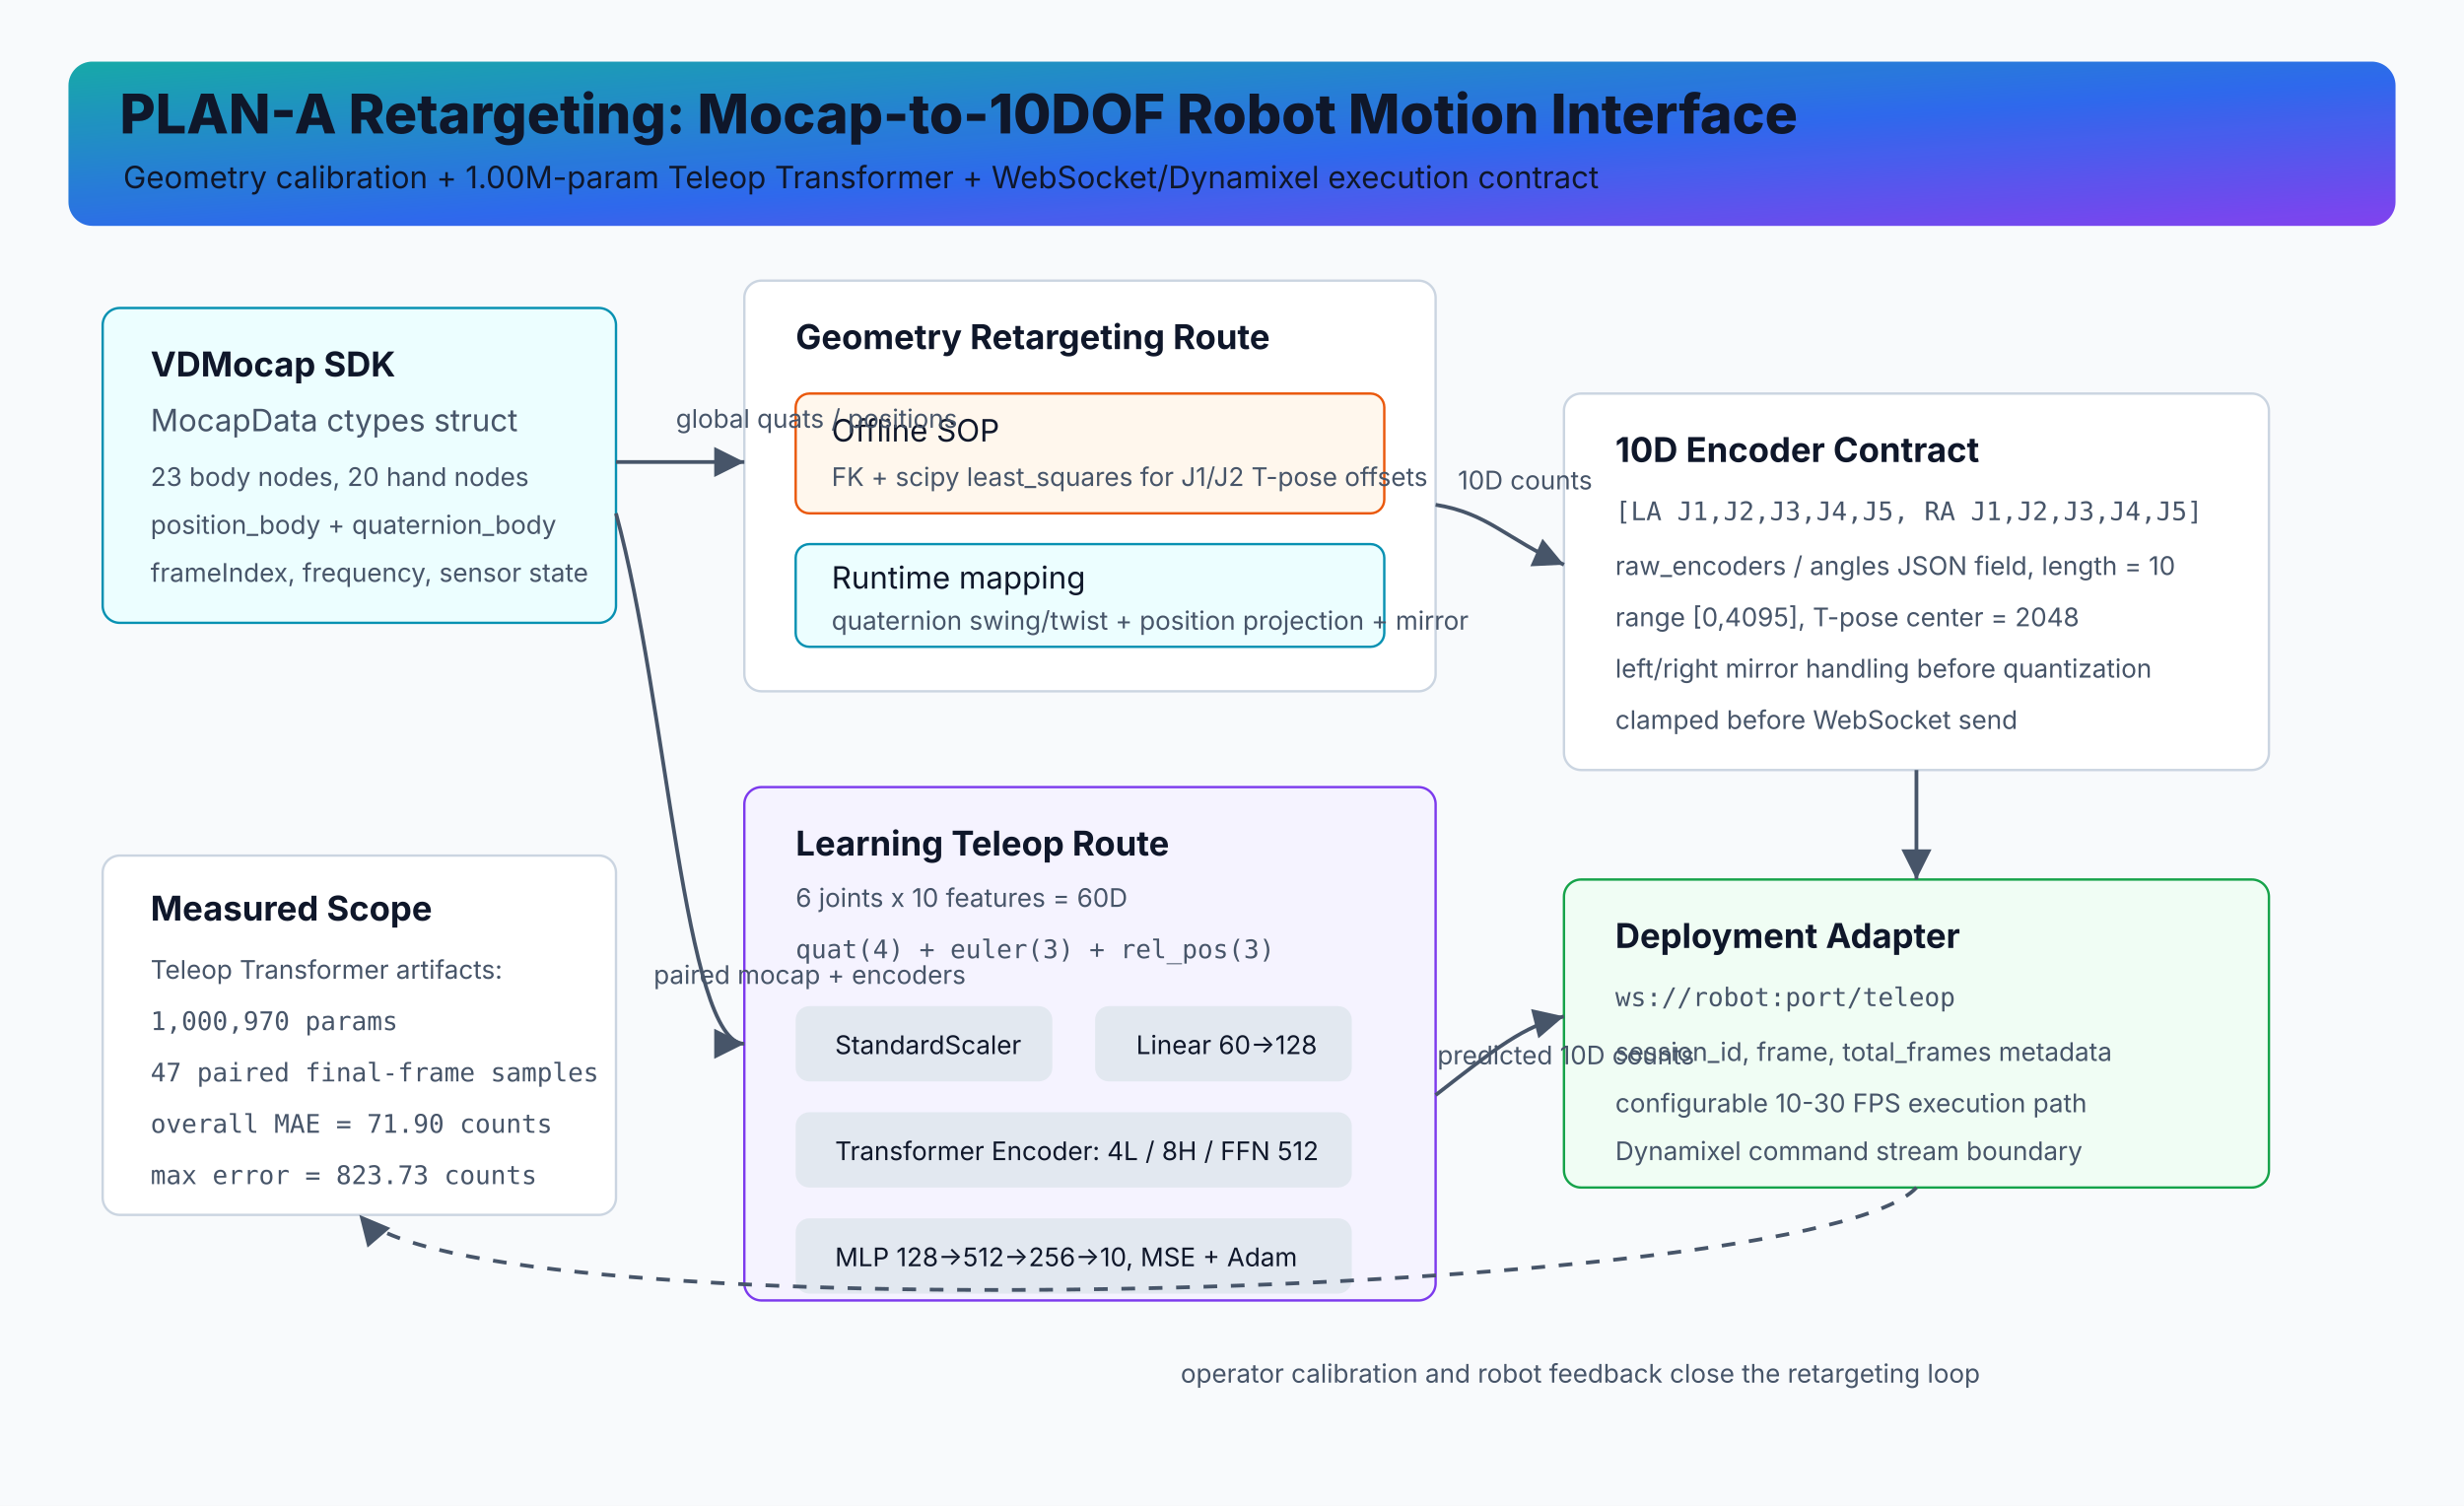
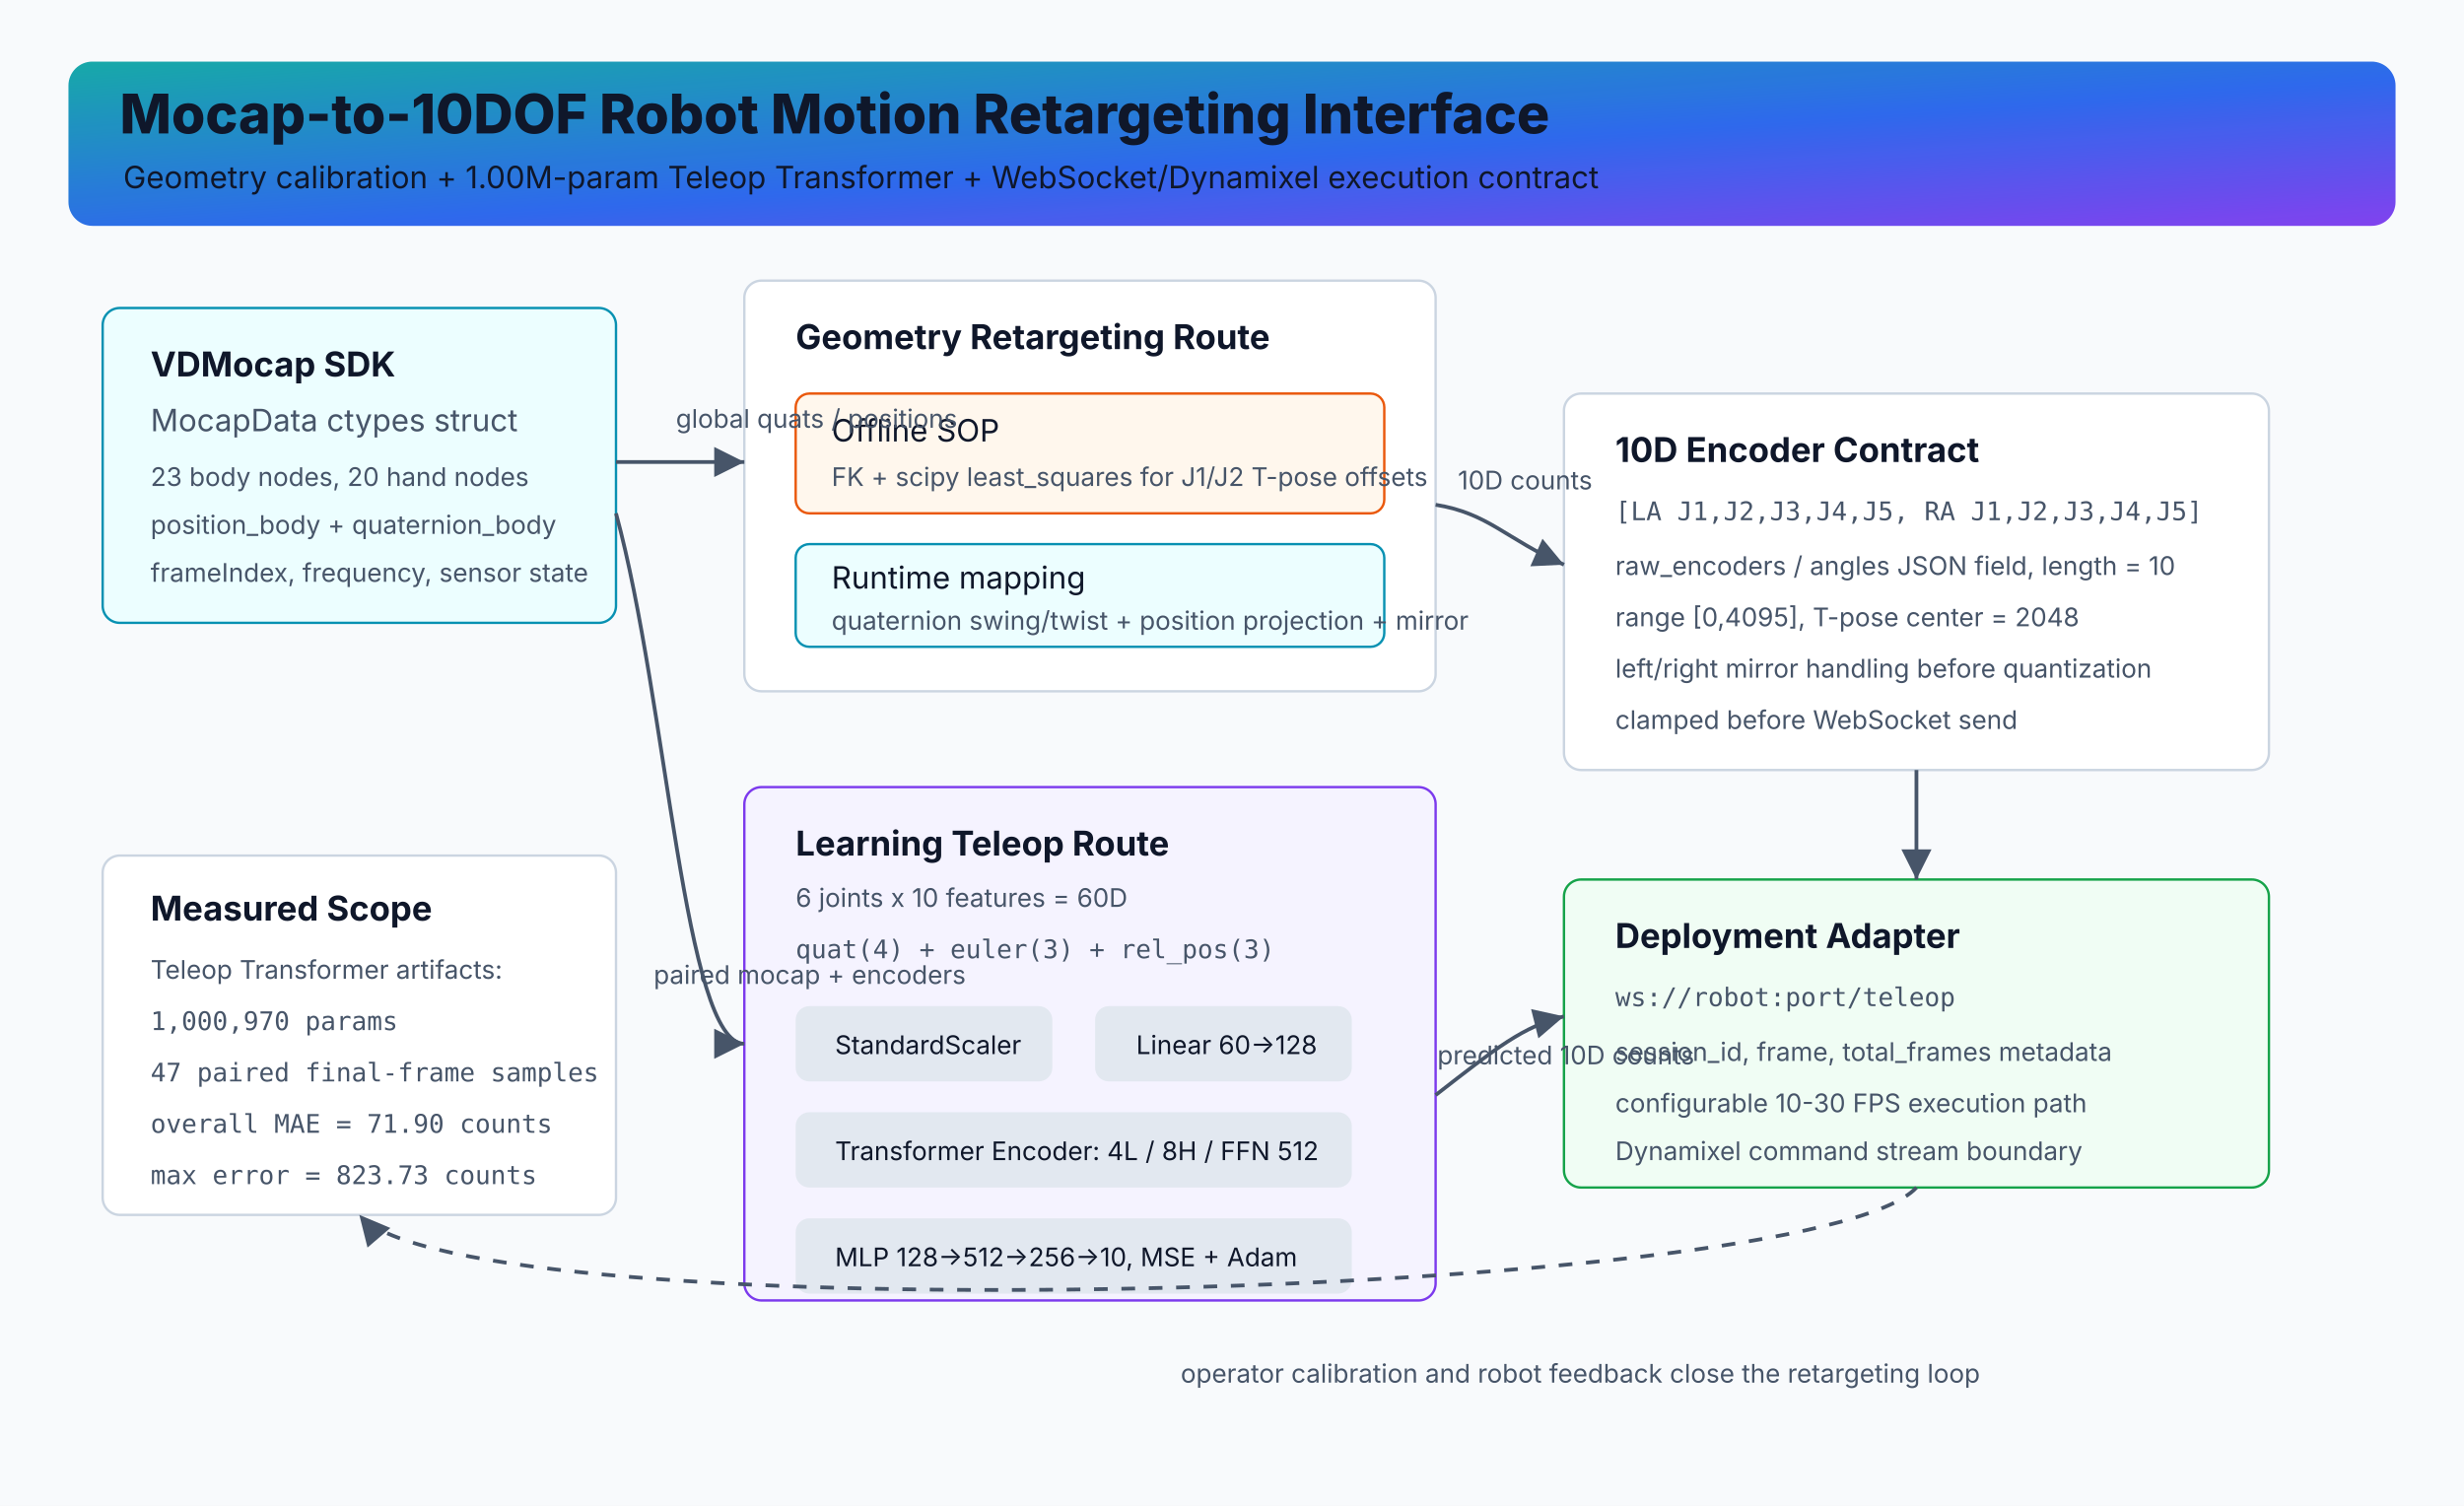
<svg xmlns="http://www.w3.org/2000/svg" viewBox="0 0 1440 880" role="img" aria-labelledby="title desc">
  <defs>
    <marker id="arrow" markerWidth="12" markerHeight="12" refX="10" refY="6" orient="auto" markerUnits="strokeWidth">
      <path d="M2,2 L10,6 L2,10 Z" fill="#475569" />
    </marker>
    <linearGradient id="hero" x1="0" y1="0" x2="1" y2="1">
      <stop offset="0" stop-color="#0ea5a5" />
      <stop offset="0.55" stop-color="#2563eb" />
      <stop offset="1" stop-color="#7c3aed" />
    </linearGradient>
    <style>
      :root { color-scheme: light dark; }
      .bg { fill: #f8fafc; }
      .panel { fill: #ffffff; stroke: #cbd5e1; stroke-width: 1.4; }
      .soft { fill: #ecfeff; stroke: #0891b2; }
      .learn { fill: #f5f3ff; stroke: #7c3aed; }
      .deploy { fill: #f0fdf4; stroke: #16a34a; }
      .warn { fill: #fff7ed; stroke: #ea580c; }
      .ink { fill: #0f172a; font-family: Inter, Arial, sans-serif; }
      .muted { fill: #475569; font-family: Inter, Arial, sans-serif; }
      .small { font-size: 18px; }
      .xs { font-size: 15px; }
      .label { font-size: 20px; font-weight: 700; }
      .title { font-size: 32px; font-weight: 800; }
      .mono { font-family: 'JetBrains Mono', Consolas, monospace; font-size: 15px; }
      .arrow { stroke: #475569; stroke-width: 2.2; fill: none; marker-end: url(#arrow); }
      .dash { stroke-dasharray: 8 8; }
      .chip { fill: #e2e8f0; }
      @media (prefers-color-scheme: dark) {
        .bg { fill: #0b1020; }
        .panel { fill: #111827; stroke: #334155; }
        .soft { fill: #082f49; stroke: #22d3ee; }
        .learn { fill: #2e1065; stroke: #a78bfa; }
        .deploy { fill: #052e16; stroke: #4ade80; }
        .warn { fill: #431407; stroke: #fb923c; }
        .ink { fill: #e5e7eb; }
        .muted { fill: #cbd5e1; }
        .chip { fill: #1e293b; }
        .arrow { stroke: #cbd5e1; }
      }
    </style>
  </defs>
  <rect class="bg" width="1440" height="880" rx="0" />
  <rect x="40" y="36" width="1360" height="96" rx="14" fill="url(#hero)" opacity="0.96" />
-   <text class="ink title" x="70" y="78" fill="#fff">PLAN-A Retargeting: Mocap-to-10DOF Robot Motion Interface</text>
+   <text class="ink title" x="70" y="78" fill="#fff">Mocap-to-10DOF Robot Motion Retargeting Interface</text>
  <text class="ink small" x="72" y="110" fill="#e0f2fe">Geometry calibration + 1.00M-param Teleop Transformer + WebSocket/Dynamixel execution contract</text>
  <rect class="panel soft" x="60" y="180" width="300" height="184" rx="10" />
  <text class="ink label" x="88" y="220">VDMocap SDK</text>
  <text class="muted small" x="88" y="252">MocapData ctypes struct</text>
  <text class="muted xs" x="88" y="284">23 body nodes, 20 hand nodes</text>
  <text class="muted xs" x="88" y="312">position_body + quaternion_body</text>
  <text class="muted xs" x="88" y="340">frameIndex, frequency, sensor state</text>
  <rect class="panel" x="435" y="164" width="404" height="240" rx="10" />
  <text class="ink label" x="465" y="204">Geometry Retargeting Route</text>
  <rect class="panel warn" x="465" y="230" width="344" height="70" rx="8" />
  <text class="ink small" x="486" y="258">Offline SOP</text>
  <text class="muted xs" x="486" y="284">FK + scipy least_squares for J1/J2 T-pose offsets</text>
  <rect class="panel soft" x="465" y="318" width="344" height="60" rx="8" />
  <text class="ink small" x="486" y="344">Runtime mapping</text>
  <text class="muted xs" x="486" y="368">quaternion swing/twist + position projection + mirror</text>
  <rect class="panel learn" x="435" y="460" width="404" height="300" rx="10" />
  <text class="ink label" x="465" y="500">Learning Teleop Route</text>
  <text class="muted xs" x="465" y="530">6 joints x 10 features = 60D</text>
  <text class="mono muted" x="465" y="560">quat(4) + euler(3) + rel_pos(3)</text>
  <rect class="chip" x="465" y="588" width="150" height="44" rx="8" />
  <text class="ink xs" x="488" y="616">StandardScaler</text>
  <rect class="chip" x="640" y="588" width="150" height="44" rx="8" />
  <text class="ink xs" x="664" y="616">Linear 60-&gt;128</text>
  <rect class="chip" x="465" y="650" width="325" height="44" rx="8" />
  <text class="ink xs" x="488" y="678">Transformer Encoder: 4L / 8H / FFN 512</text>
  <rect class="chip" x="465" y="712" width="325" height="44" rx="8" />
  <text class="ink xs" x="488" y="740">MLP 128-&gt;512-&gt;256-&gt;10, MSE + Adam</text>
  <rect class="panel" x="914" y="230" width="412" height="220" rx="10" />
  <text class="ink label" x="944" y="270">10D Encoder Contract</text>
  <text class="mono muted" x="944" y="304">[LA J1,J2,J3,J4,J5, RA J1,J2,J3,J4,J5]</text>
  <text class="muted xs" x="944" y="336">raw_encoders / angles JSON field, length = 10</text>
  <text class="muted xs" x="944" y="366">range [0,4095], T-pose center = 2048</text>
  <text class="muted xs" x="944" y="396">left/right mirror handling before quantization</text>
  <text class="muted xs" x="944" y="426">clamped before WebSocket send</text>
  <rect class="panel deploy" x="914" y="514" width="412" height="180" rx="10" />
  <text class="ink label" x="944" y="554">Deployment Adapter</text>
  <text class="mono muted" x="944" y="588">ws://robot:port/teleop</text>
  <text class="muted xs" x="944" y="620">session_id, frame, total_frames metadata</text>
  <text class="muted xs" x="944" y="650">configurable 10-30 FPS execution path</text>
  <text class="muted xs" x="944" y="678">Dynamixel command stream boundary</text>
  <rect class="panel" x="60" y="500" width="300" height="210" rx="10" />
  <text class="ink label" x="88" y="538">Measured Scope</text>
  <text class="muted xs" x="88" y="572">Teleop Transformer artifacts:</text>
  <text class="mono muted" x="88" y="602">1,000,970 params</text>
  <text class="mono muted" x="88" y="632">47 paired final-frame samples</text>
  <text class="mono muted" x="88" y="662">overall MAE = 71.90 counts</text>
  <text class="mono muted" x="88" y="692">max error = 823.73 counts</text>
  <path class="arrow" d="M360 270 C390 270 400 270 435 270" />
  <path class="arrow" d="M360 300 C390 410 400 610 435 610" />
  <path class="arrow" d="M839 295 C870 300 880 315 914 330" />
  <path class="arrow" d="M839 640 C875 612 890 600 914 594" />
  <path class="arrow" d="M1120 450 L1120 514" />
  <path class="arrow dash" d="M1120 694 C1060 760 270 780 210 710" />
  <text class="muted xs" x="395" y="250">global quats / positions</text>
  <text class="muted xs" x="382" y="575">paired mocap + encoders</text>
  <text class="muted xs" x="852" y="286">10D counts</text>
  <text class="muted xs" x="840" y="622">predicted 10D counts</text>
  <text class="muted xs" x="690" y="808">operator calibration and robot feedback close the retargeting loop</text>
</svg>
